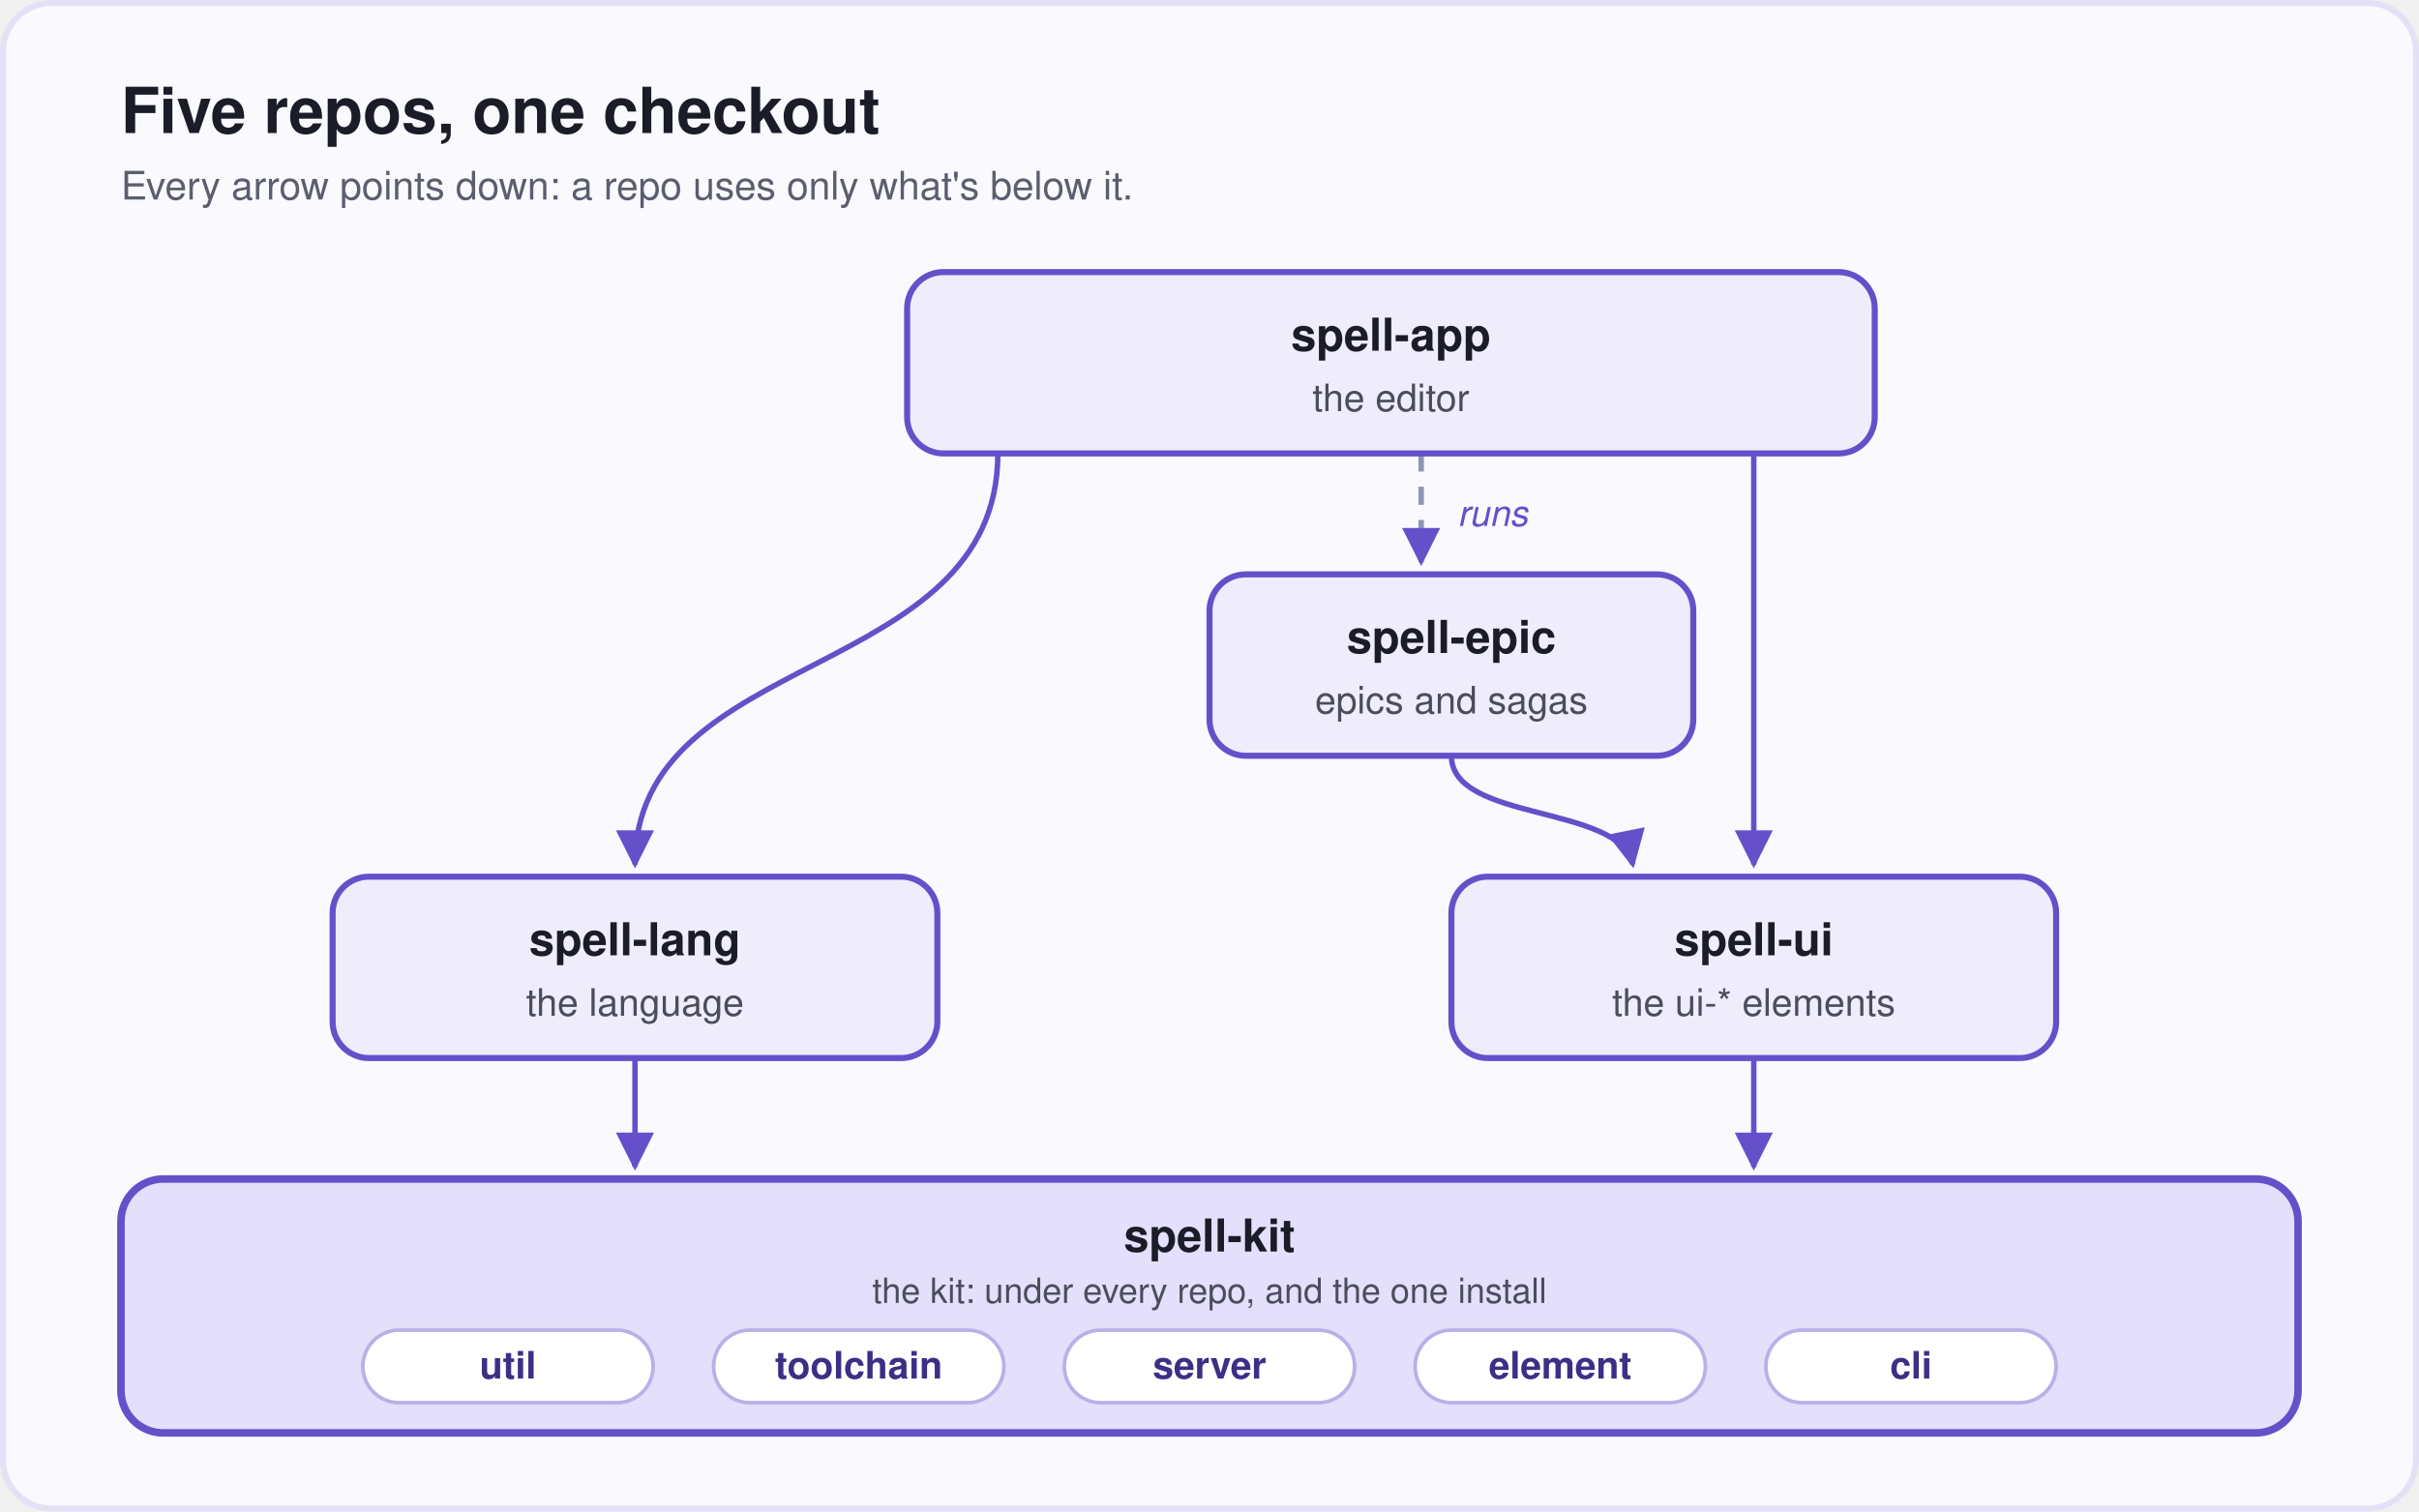
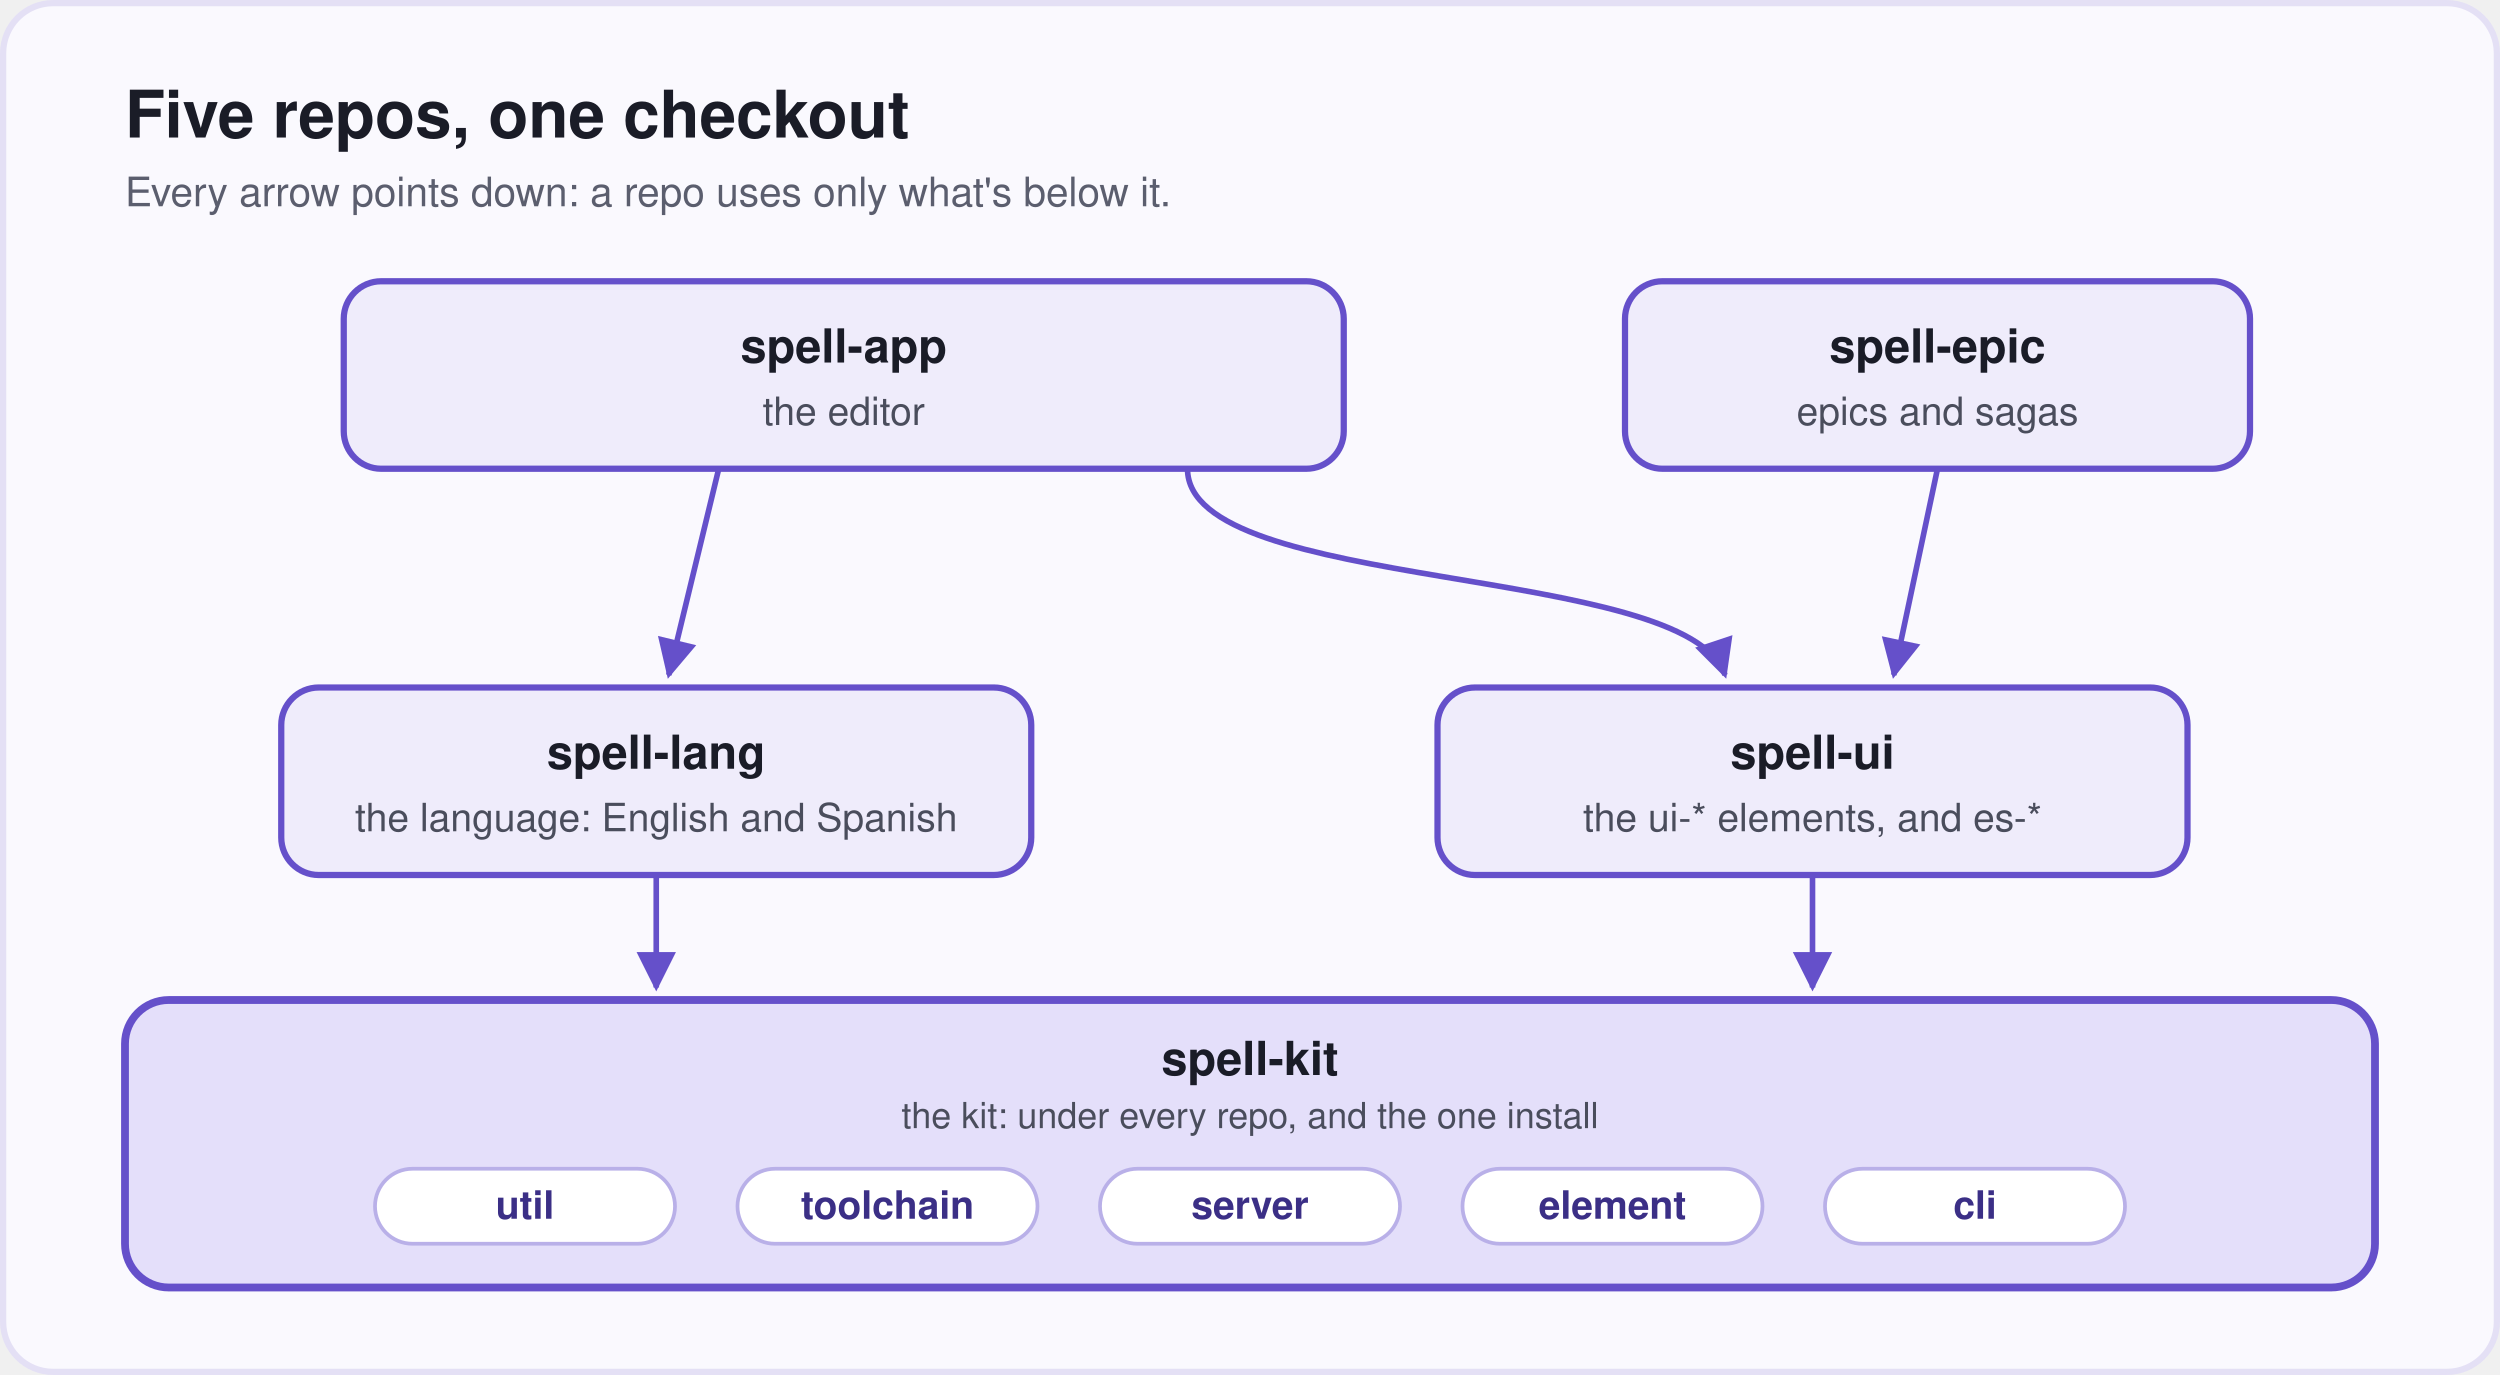
- <svg xmlns="http://www.w3.org/2000/svg" viewBox="0 0 800 500" width="800" height="500" role="img" aria-labelledby="title desc">
+ <svg xmlns="http://www.w3.org/2000/svg" viewBox="0 0 800 440" width="800" height="440" role="img" aria-labelledby="title desc">
  <defs>
    <marker id="arrow" viewBox="0 0 10 10" refX="9" refY="5" markerWidth="7" markerHeight="7" orient="auto-start-reverse">
      <path d="M0,0 L10,5 L0,10 z" fill="#6550CA" />
    </marker>
  </defs>
  <style>
    text { font-family: -apple-system, BlinkMacSystemFont, "Segoe UI", Helvetica, Arial, sans-serif; fill: #1A1C27; }
    .title { font-size: 21px; font-weight: 700; }
    .sub { font-size: 13px; fill: #5B5E6E; }
    .name { font-size: 15px; font-weight: 700; text-anchor: middle; }
    .what { font-size: 12.5px; fill: #4A4D5C; text-anchor: middle; }
    .chip { font-size: 12.5px; font-weight: 600; text-anchor: middle; fill: #3B2F86; }
-     .label { font-size: 12px; font-style: italic; fill: #6550CA; }
    .repo { fill: #EFECFB; stroke: #6550CA; stroke-width: 2; }
    .kit { fill: #E4DFFA; stroke: #6550CA; stroke-width: 2.5; }
    .chipbox { fill: #FFFFFF; stroke: #B9B0E8; stroke-width: 1.2; }
    .edge { fill: none; stroke: #6550CA; stroke-width: 1.8; }
-     .runs { fill: none; stroke: #8E96B5; stroke-width: 1.8; stroke-dasharray: 6 5; }
  </style>
-   <rect x="1" y="1" width="798" height="498" rx="16" fill="#FAF9FE" stroke="#E4E0F5" stroke-width="2" />
+   <rect x="1" y="1" width="798" height="438" rx="16" fill="#FAF9FE" stroke="#E4E0F5" stroke-width="2" />
  <text class="title" x="40" y="44">Five repos, one checkout</text>
  <text class="sub" x="40" y="66">Every arrow points down:  a repo uses only what's below it.</text>
-   <path class="edge" d="M330,150 C330,226 210,214 210,286" marker-end="url(#arrow)" />
-   <path class="edge" d="M580,150 L580,286" marker-end="url(#arrow)" />
-   <path class="runs" d="M470,150 L470,186" marker-end="url(#arrow)" />
-   <text class="label" x="482" y="174">runs</text>
-   <path class="edge" d="M480,250 C480,272 536,266 540,286" marker-end="url(#arrow)" />
-   <path class="edge" d="M210,350 L210,386" marker-end="url(#arrow)" />
-   <path class="edge" d="M580,350 L580,386" marker-end="url(#arrow)" />
-   <rect class="repo" x="300" y="90" width="320" height="60" rx="12" />
-   <text class="name" x="460" y="116">spell-app</text>
-   <text class="what" x="460" y="136">the editor</text>
-   <rect class="repo" x="400" y="190" width="160" height="60" rx="12" />
-   <text class="name" x="480" y="216">spell-epic</text>
-   <text class="what" x="480" y="236">epics and sagas</text>
-   <rect class="repo" x="110" y="290" width="200" height="60" rx="12" />
-   <text class="name" x="210" y="316">spell-lang</text>
-   <text class="what" x="210" y="336">the language</text>
-   <rect class="repo" x="480" y="290" width="200" height="60" rx="12" />
-   <text class="name" x="580" y="316">spell-ui</text>
-   <text class="what" x="580" y="336">the ui-* elements</text>
-   <rect class="kit" x="40" y="390" width="720" height="84" rx="14" />
-   <text class="name" x="400" y="414">spell-kit</text>
-   <text class="what" x="400" y="431" style="font-size:11.5px">the kit:  under every repo, and the one install</text>
-   <rect class="chipbox" x="120" y="440" width="96" height="24" rx="12" />
-   <text class="chip" x="168" y="456">util</text>
-   <rect class="chipbox" x="236" y="440" width="96" height="24" rx="12" />
-   <text class="chip" x="284" y="456">toolchain</text>
-   <rect class="chipbox" x="352" y="440" width="96" height="24" rx="12" />
-   <text class="chip" x="400" y="456">server</text>
-   <rect class="chipbox" x="468" y="440" width="96" height="24" rx="12" />
-   <text class="chip" x="516" y="456">element</text>
-   <rect class="chipbox" x="584" y="440" width="96" height="24" rx="12" />
-   <text class="chip" x="632" y="456">cli</text>
+   <path class="edge" d="M230,150 L214,216" marker-end="url(#arrow)" />
+   <path class="edge" d="M380,150 C380,190 540,180 552,216" marker-end="url(#arrow)" />
+   <path class="edge" d="M620,150 L606,216" marker-end="url(#arrow)" />
+   <path class="edge" d="M210,280 L210,316" marker-end="url(#arrow)" />
+   <path class="edge" d="M580,280 L580,316" marker-end="url(#arrow)" />
+   <rect class="repo" x="110" y="90" width="320" height="60" rx="12" />
+   <text class="name" x="270" y="116">spell-app</text>
+   <text class="what" x="270" y="136">the editor</text>
+   <rect class="repo" x="520" y="90" width="200" height="60" rx="12" />
+   <text class="name" x="620" y="116">spell-epic</text>
+   <text class="what" x="620" y="136">epics and sagas</text>
+   <rect class="repo" x="90" y="220" width="240" height="60" rx="12" />
+   <text class="name" x="210" y="246">spell-lang</text>
+   <text class="what" x="210" y="266">the language:  English and Spanish</text>
+   <rect class="repo" x="460" y="220" width="240" height="60" rx="12" />
+   <text class="name" x="580" y="246">spell-ui</text>
+   <text class="what" x="580" y="266">the ui-* elements, and es-*</text>
+   <rect class="kit" x="40" y="320" width="720" height="92" rx="14" />
+   <text class="name" x="400" y="344">spell-kit</text>
+   <text class="what" x="400" y="361" style="font-size:11.5px">the kit:  under every repo, and the one install</text>
+   <rect class="chipbox" x="120" y="374" width="96" height="24" rx="12" />
+   <text class="chip" x="168" y="390">util</text>
+   <rect class="chipbox" x="236" y="374" width="96" height="24" rx="12" />
+   <text class="chip" x="284" y="390">toolchain</text>
+   <rect class="chipbox" x="352" y="374" width="96" height="24" rx="12" />
+   <text class="chip" x="400" y="390">server</text>
+   <rect class="chipbox" x="468" y="374" width="96" height="24" rx="12" />
+   <text class="chip" x="516" y="390">element</text>
+   <rect class="chipbox" x="584" y="374" width="96" height="24" rx="12" />
+   <text class="chip" x="632" y="390">cli</text>
</svg>
